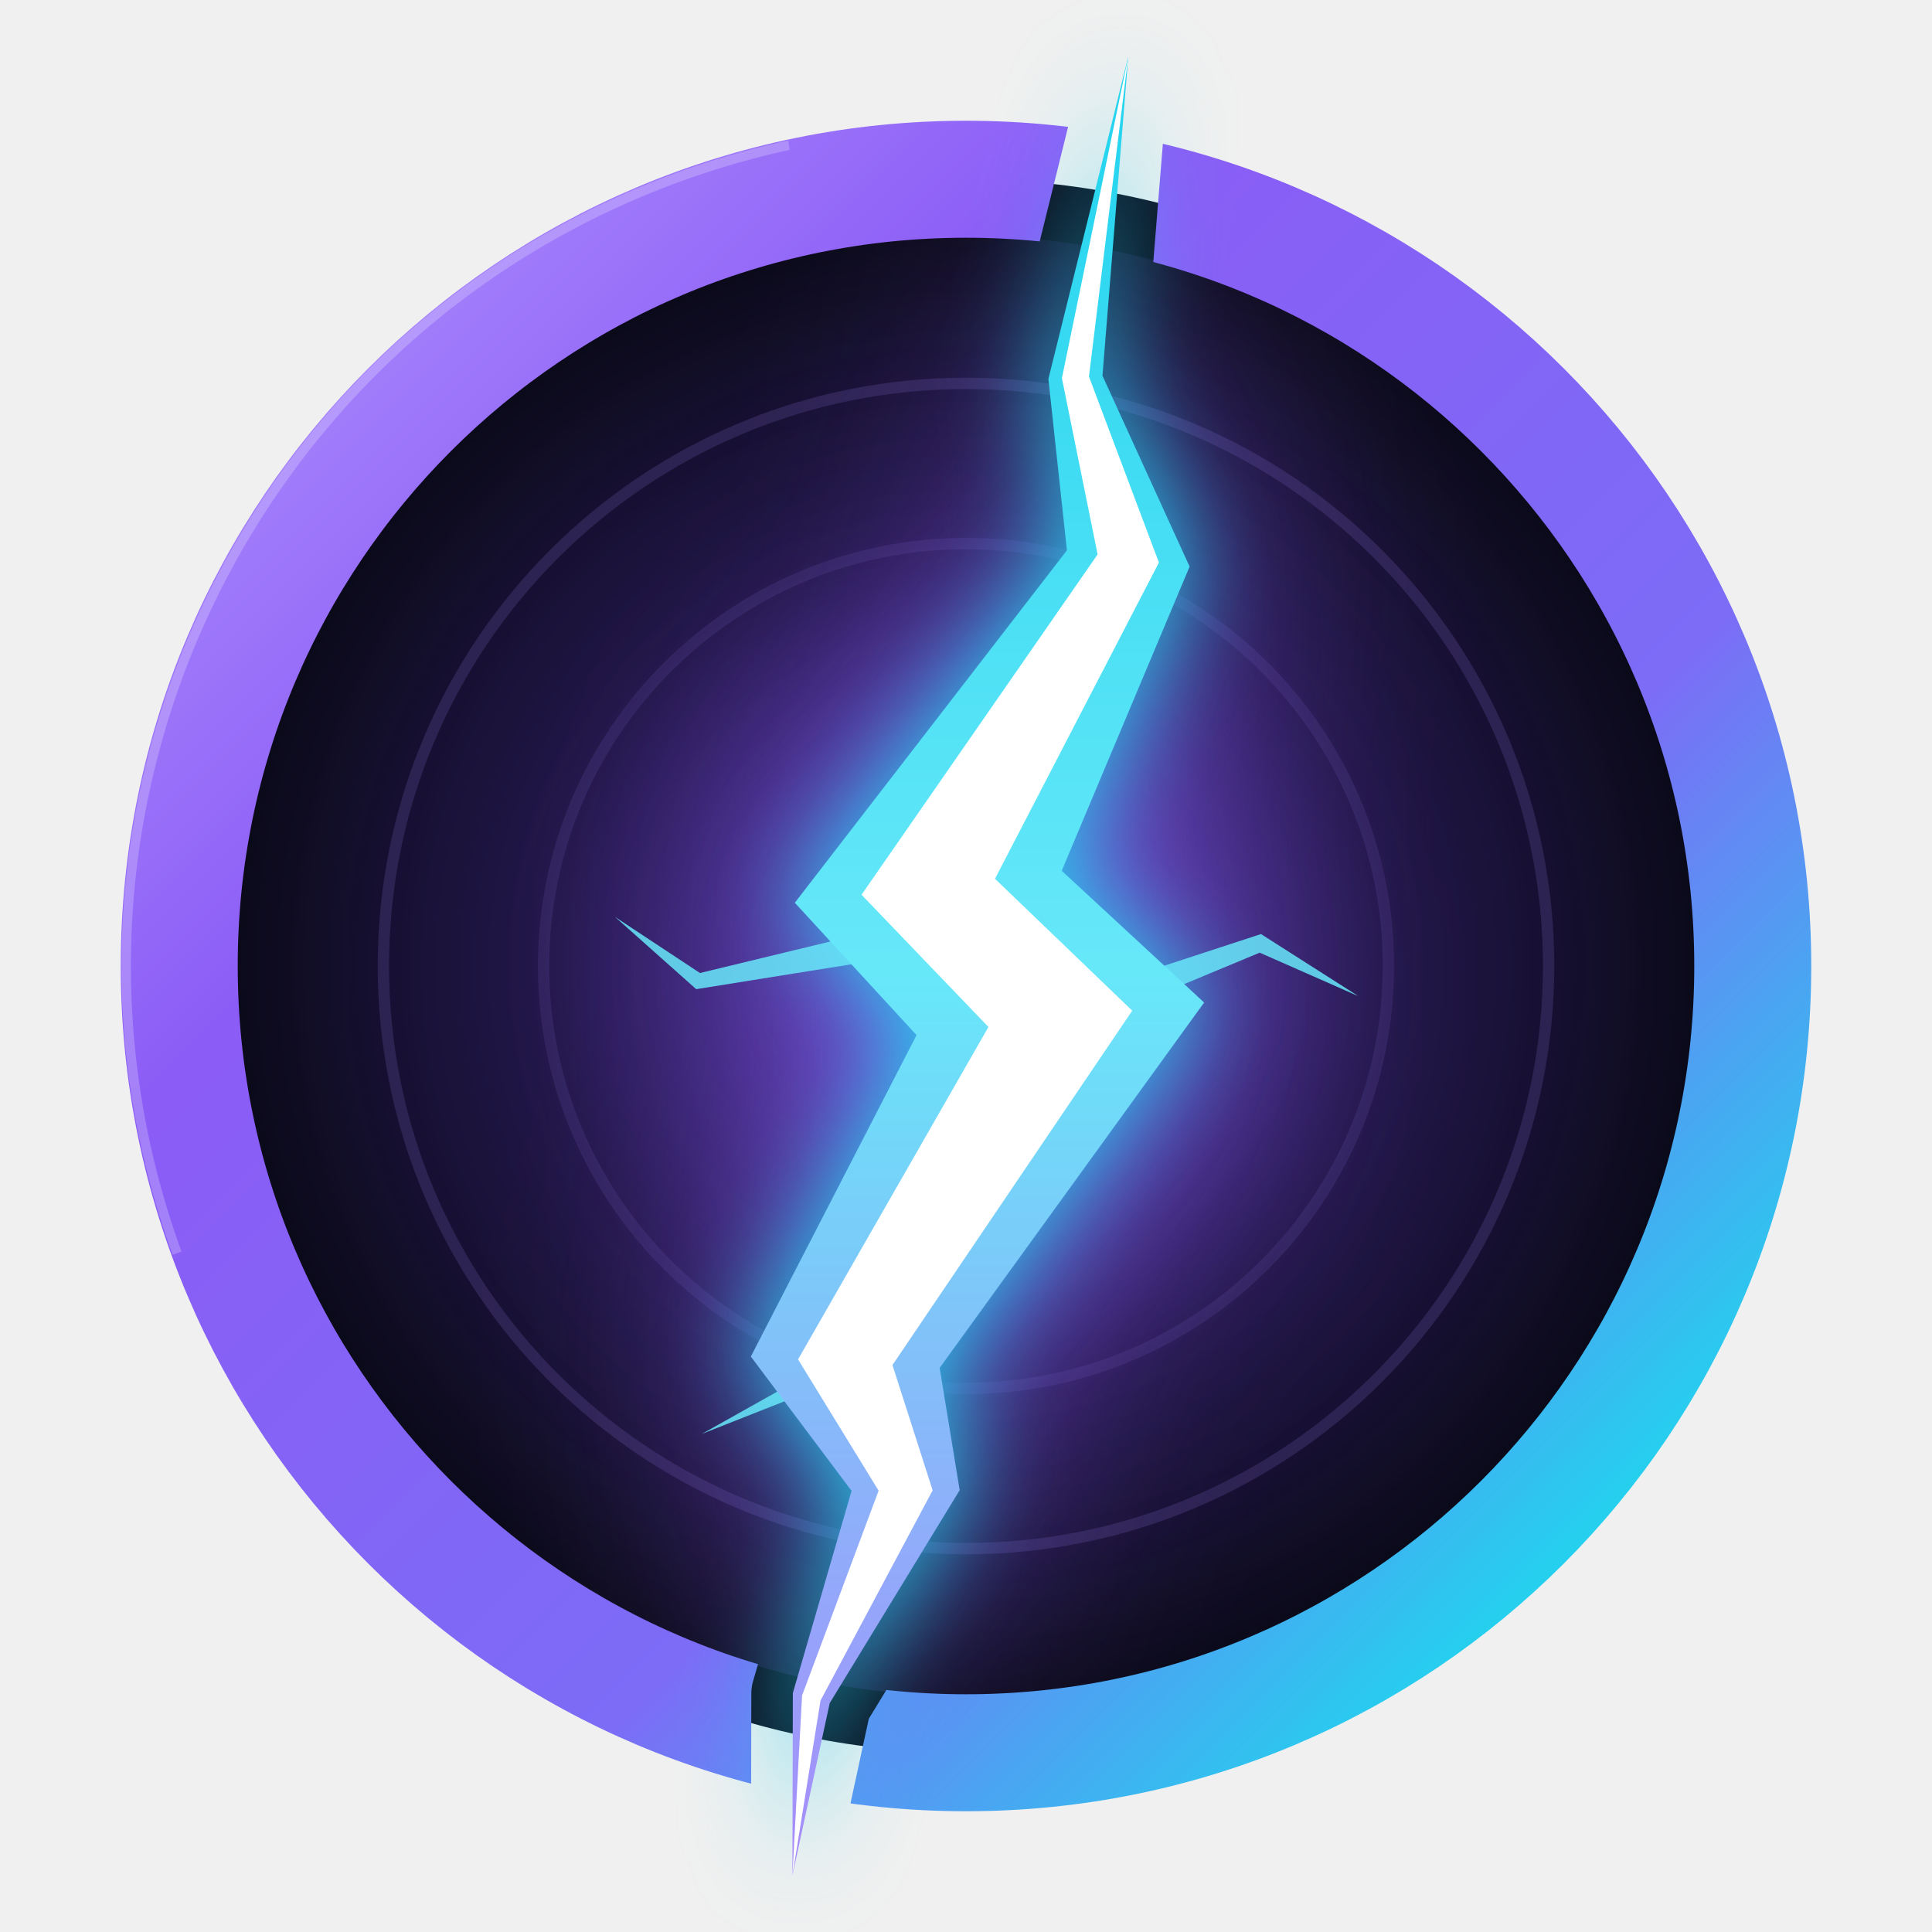
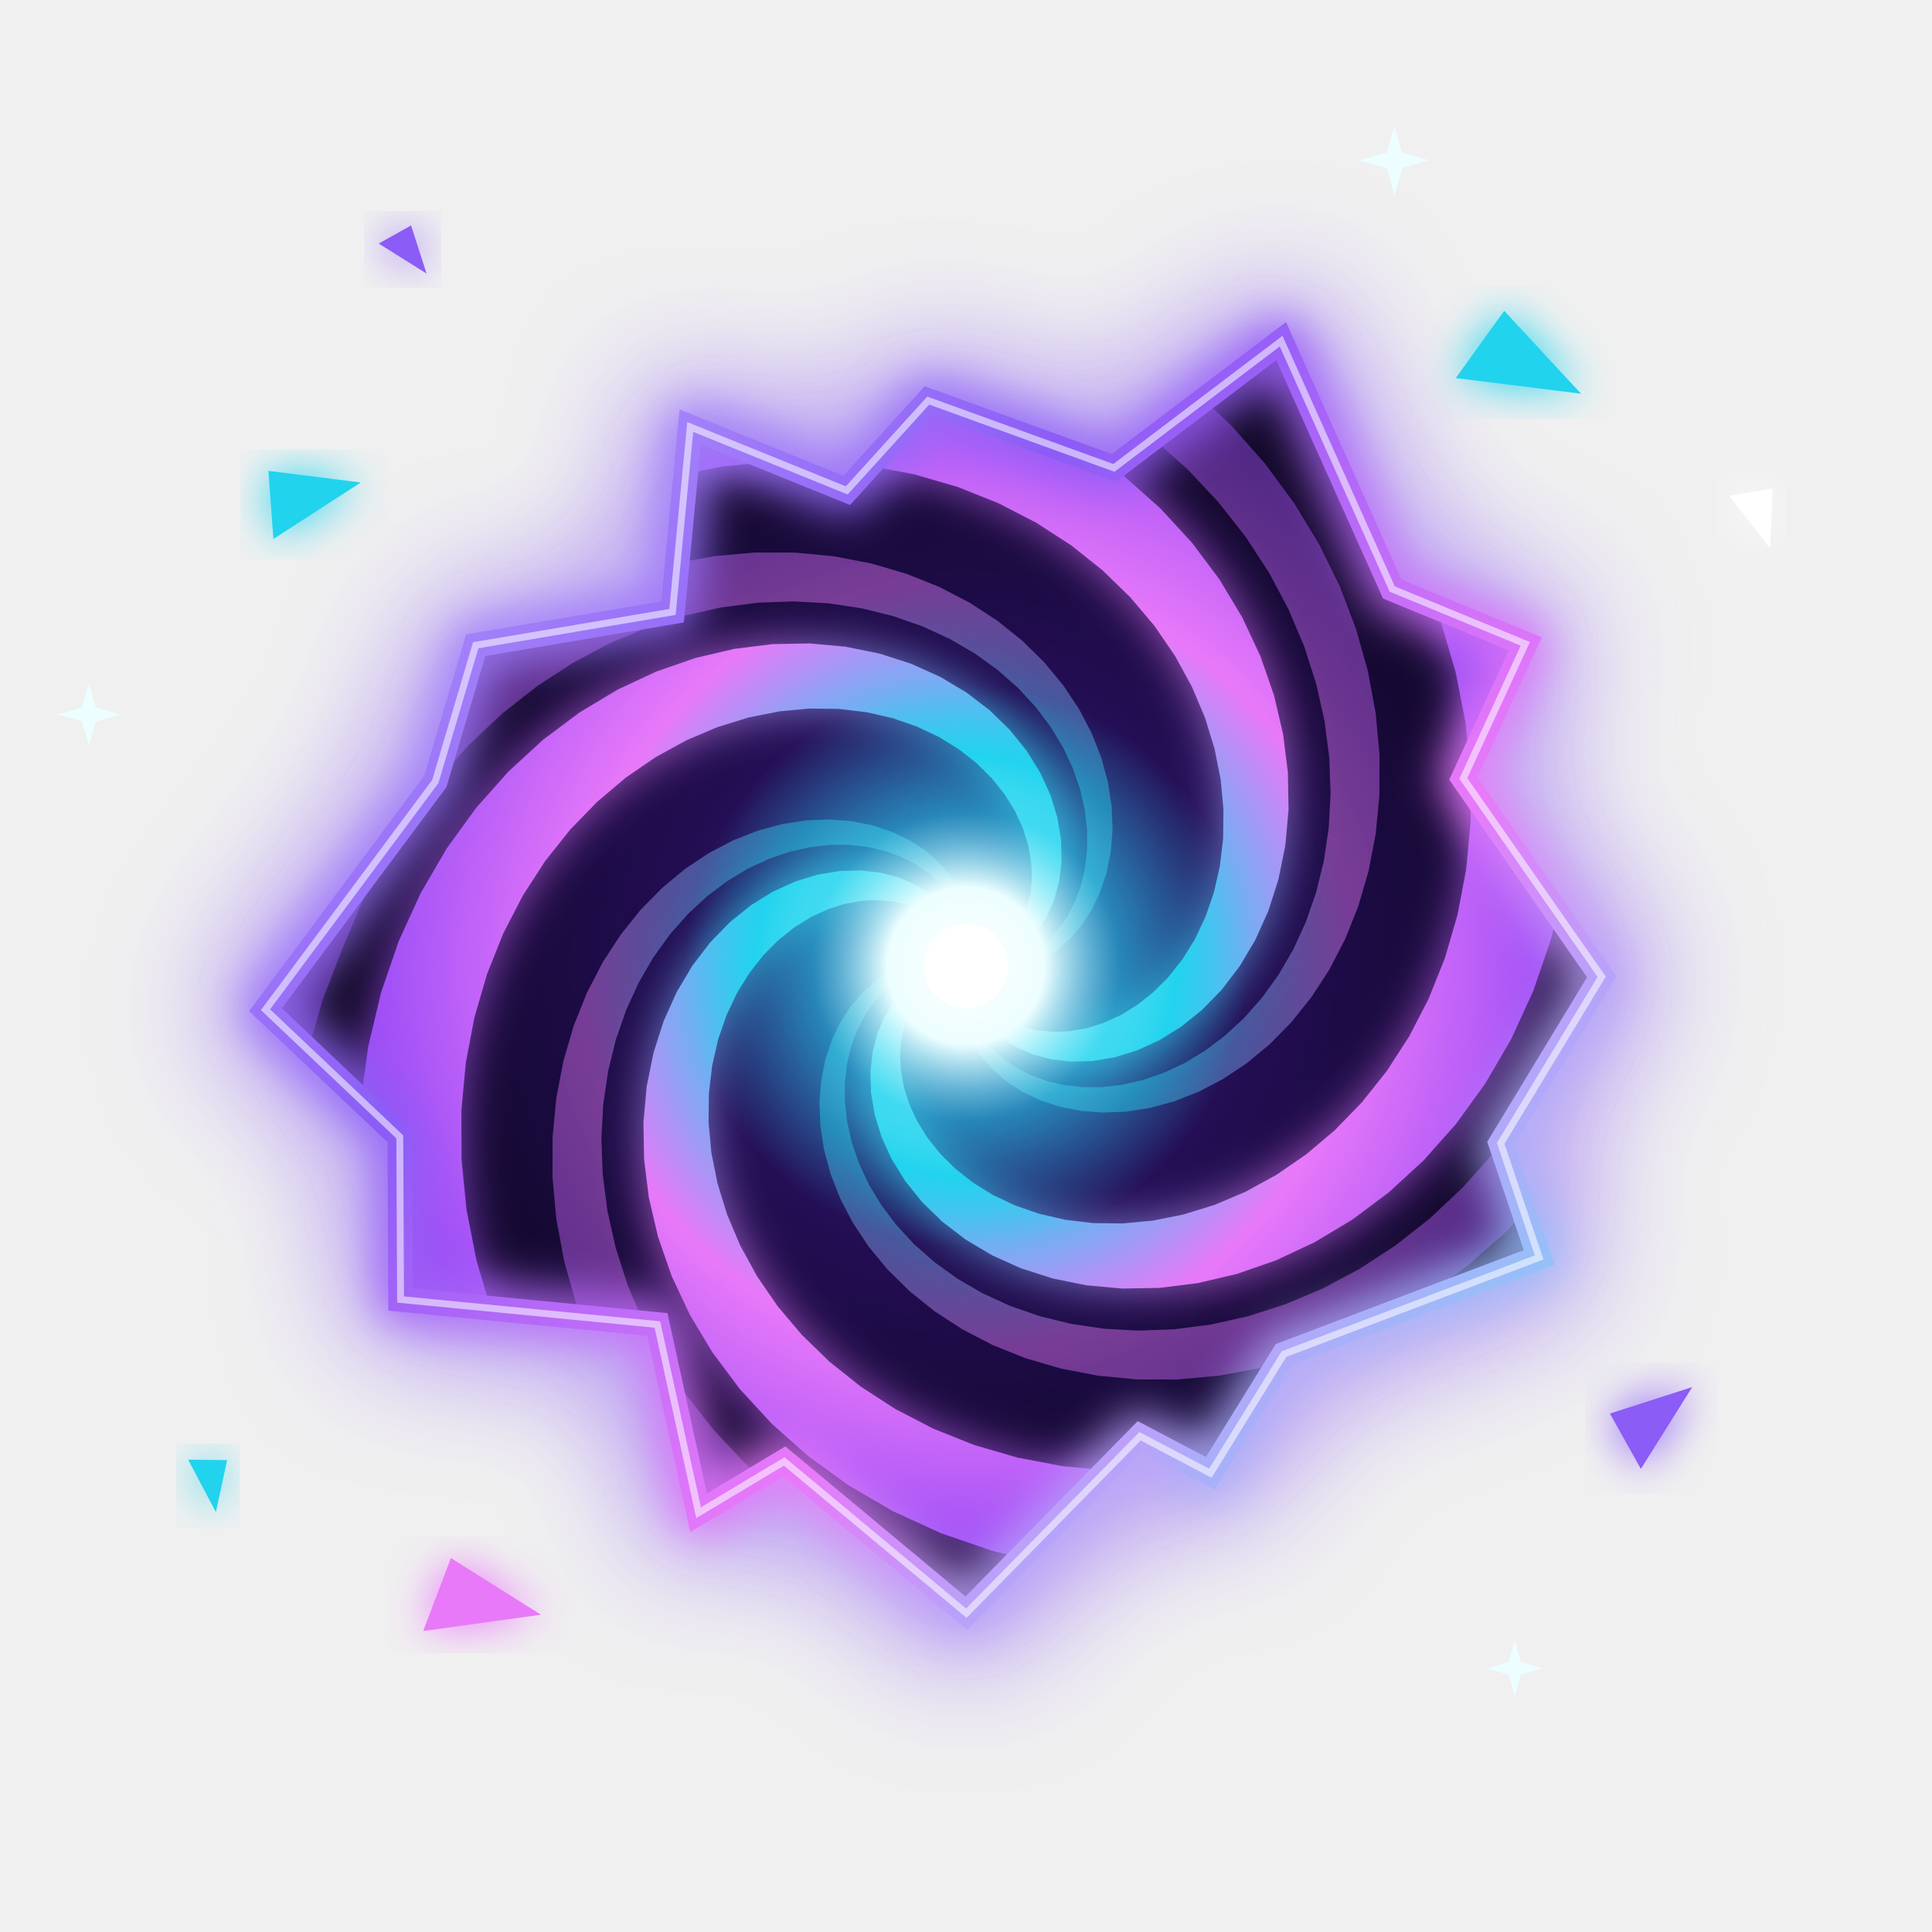
<svg xmlns="http://www.w3.org/2000/svg" viewBox="0 0 1024 1024">
  <defs>
-     <linearGradient id="rfl-ring" x1="64" y1="64" x2="960" y2="960" gradientUnits="userSpaceOnUse">
-       <stop offset="0" stop-color="#B69CFF" />
-       <stop offset="0.3" stop-color="#8B5CF6" />
-       <stop offset="0.62" stop-color="#7C6CF6" />
-       <stop offset="0.86" stop-color="#22D3EE" />
+     <radialGradient id="rfl-space" cx="512" cy="512" r="372" gradientUnits="userSpaceOnUse">
+       <stop offset="0" stop-color="#3B1680" />
+       <stop offset="0.55" stop-color="#1C0B45" />
+       <stop offset="1" stop-color="#0A0617" />
+     </radialGradient>
+     <radialGradient id="rfl-arm" cx="512" cy="512" r="372" gradientUnits="userSpaceOnUse">
+       <stop offset="0" stop-color="#FFFFFF" />
+       <stop offset="0.12" stop-color="#CFFAFE" />
+       <stop offset="0.3" stop-color="#22D3EE" />
+       <stop offset="0.55" stop-color="#E879F9" />
+       <stop offset="0.8" stop-color="#A855F7" />
+       <stop offset="1" stop-color="#7C3AED" />
+     </radialGradient>
+     <radialGradient id="rfl-core" cx="512" cy="512" r="148.8" gradientUnits="userSpaceOnUse">
+       <stop offset="0" stop-color="#FFFFFF" />
+       <stop offset="0.28" stop-color="#ECFEFF" />
+       <stop offset="0.55" stop-color="#22D3EE" stop-opacity="0.6" />
+       <stop offset="1" stop-color="#22D3EE" stop-opacity="0" />
+     </radialGradient>
+     <linearGradient id="rfl-edge" x1="140" y1="140" x2="884" y2="884" gradientUnits="userSpaceOnUse">
+       <stop offset="0" stop-color="#C4B5FD" />
+       <stop offset="0.35" stop-color="#8B5CF6" />
+       <stop offset="0.62" stop-color="#E879F9" />
+       <stop offset="0.92" stop-color="#67E8F9" />
    </linearGradient>
-     <radialGradient id="rfl-portal" cx="512" cy="512" r="386" gradientUnits="userSpaceOnUse">
-       <stop offset="0" stop-color="#2A1766" />
-       <stop offset="0.55" stop-color="#140D33" />
-       <stop offset="1" stop-color="#0B0A1A" />
-     </radialGradient>
-     <linearGradient id="rfl-core" x1="0" y1="40" x2="0" y2="990" gradientUnits="userSpaceOnUse">
-       <stop offset="0" stop-color="#22D3EE" />
-       <stop offset="0.5" stop-color="#67E8F9" />
-       <stop offset="1" stop-color="#A78BFA" />
-     </linearGradient>
-     <mask id="rfl-cut" maskUnits="userSpaceOnUse" x="0" y="0" width="1024" height="1024">
-       <rect width="1024" height="1024" fill="#fff" />
-       <path d="M598 30L555.67 200.86L565.49 291.69L421.27 478.47L485.79 548.64L397.96 719L451.35 790.19L420.23 897.33L420 994L420 994L439.77 902.67L508.65 789.81L498.04 725L638.21 531.36L562.73 461.53L630.51 300.31L584.33 199.14L598 30Z" fill="#000" stroke="#000" stroke-width="44" stroke-linejoin="round" />
-     </mask>
-     <radialGradient id="rfl-bloom" cx="512" cy="512" r="386" gradientUnits="userSpaceOnUse">
-       <stop offset="0" stop-color="#8B5CF6" stop-opacity="0.55" />
-       <stop offset="0.6" stop-color="#8B5CF6" stop-opacity="0.12" />
-       <stop offset="1" stop-color="#8B5CF6" stop-opacity="0" />
-     </radialGradient>
-     <filter id="rfl-glow-wide" x="-60%" y="-30%" width="220%" height="160%" color-interpolation-filters="sRGB">
-       <feGaussianBlur stdDeviation="70" />
+     <clipPath id="rfl-hole">
+       <path d="M491.99 212.32L590.4 247.99L679.03 180.8L737.9 312.2L808.44 341.25L775.6 412.58L848.92 517.72L795.39 605.99L815.78 666.47L680.53 717.7L641.52 780.83L604.26 761.25L512.17 855.02L415.64 774.58L370.27 801.76L348.43 702.01L212.31 688.77L211.89 602.56L140.72 535.16L230.73 414.21L252.14 341.98L356.44 324.34L365.83 226.3L448.78 259.93Z" />
+     </clipPath>
+     <filter id="rfl-glow-wide" x="-30%" y="-30%" width="160%" height="160%" color-interpolation-filters="sRGB">
+       <feGaussianBlur stdDeviation="34" />
    </filter>
-     <filter id="rfl-glow" x="-60%" y="-30%" width="220%" height="160%" color-interpolation-filters="sRGB">
-       <feGaussianBlur stdDeviation="26" />
+     <filter id="rfl-glow" x="-30%" y="-30%" width="160%" height="160%" color-interpolation-filters="sRGB">
+       <feGaussianBlur stdDeviation="12" />
    </filter>
-     <clipPath id="rfl-inside">
-       <circle cx="512" cy="512" r="387" />
-     </clipPath>
  </defs>
-   <circle cx="512" cy="512" r="417" fill="url(#rfl-portal)" />
-   <circle cx="512" cy="512" r="386" fill="url(#rfl-bloom)" />
-   <circle cx="512" cy="512" r="308.8" fill="none" stroke="#A78BFA" stroke-opacity="0.16" stroke-width="6" />
-   <circle cx="512" cy="512" r="223.88" fill="none" stroke="#A78BFA" stroke-opacity="0.11" stroke-width="6" />
-   <g clip-path="url(#rfl-inside)">
-     <path d="M598 30L555.67 200.86L565.49 291.69L421.27 478.47L485.79 548.64L397.96 719L451.35 790.19L420.23 897.33L420 994L420 994L439.77 902.67L508.65 789.81L498.04 725L638.21 531.36L562.73 461.53L630.51 300.31L584.33 199.14L598 30Z" fill="#8B5CF6" opacity="0.95" filter="url(#rfl-glow-wide)" />
+   <path d="M491.99 212.32L590.4 247.99L679.03 180.8L737.9 312.2L808.44 341.25L775.6 412.58L848.92 517.72L795.39 605.99L815.78 666.47L680.53 717.7L641.52 780.83L604.26 761.25L512.17 855.02L415.64 774.58L370.27 801.76L348.43 702.01L212.31 688.77L211.89 602.56L140.72 535.16L230.73 414.21L252.14 341.98L356.44 324.34L365.83 226.3L448.78 259.93Z" fill="none" stroke="#8B5CF6" stroke-width="41.6" stroke-linejoin="round" opacity="0.85" filter="url(#rfl-glow-wide)" />
+   <path d="M491.99 212.32L590.4 247.99L679.03 180.8L737.9 312.2L808.44 341.25L775.6 412.58L848.92 517.72L795.39 605.99L815.78 666.47L680.53 717.7L641.52 780.83L604.26 761.25L512.17 855.02L415.64 774.58L370.27 801.76L348.43 702.01L212.31 688.77L211.89 602.56L140.72 535.16L230.73 414.21L252.14 341.98L356.44 324.34L365.83 226.3L448.78 259.93Z" fill="url(#rfl-space)" />
+   <g clip-path="url(#rfl-hole)">
+     <path d="M869.16 343.39L871.02 375.85L870.15 407.19L866.73 437.49L860.92 466.57L852.91 494.24L842.88 520.36L832.3 545.39L820.32 569.03L806.68 591L791.57 611.18L775.19 629.5L757.74 645.87L739.42 660.26L720.43 672.63L700.98 682.98L681.25 691.3L661.45 697.64L641.76 702.04L622.35 704.55L603.41 705.25L585.08 704.25L567.51 701.63L550.83 697.53L535.16 692.06L520.61 685.37L507.26 677.59L495.19 668.88L484.45 659.39L475.08 649.27L467.1 638.69L460.53 627.79L455.34 616.72L451.52 605.65L449.03 594.7L447.81 584.01L447.8 573.71L448.92 563.92L451.09 554.73L454.2 546.25L458.15 538.56L462.84 531.72L468.14 525.79L473.93 520.82L480.08 516.82L486.45 513.82L492.88 511.79L499.16 510.68L504.77 510.23L504.77 510.23L499.14 509.16L492.46 509.07L485.32 510.11L477.98 512.34L470.67 515.8L463.57 520.51L456.87 526.45L450.75 533.58L445.38 541.84L440.92 551.14L437.5 561.39L435.27 572.46L434.33 584.24L434.79 596.56L436.74 609.29L440.24 622.25L445.34 635.27L452.07 648.18L460.45 660.78L470.48 672.9L482.11 684.36L495.32 694.96L510.03 704.54L526.17 712.91L543.63 719.9L562.29 725.37L582.01 729.15L602.66 731.12L624.05 731.16L646 729.15L668.34 725.01L690.84 718.66L713.31 710.06L735.51 699.17L757.23 685.98L778.25 670.5L798.32 652.76L817.22 632.81L834.73 610.74L850.63 586.63L864.69 560.61L876.3 532.67L884.22 502.8L889.58 471.81L892.27 439.93L892.18 407.41L889.23 374.48L883.39 341.71ZM680.61 869.16L648.15 871.02L616.81 870.15L586.51 866.73L557.43 860.92L529.76 852.91L503.64 842.88L478.61 832.3L454.97 820.32L433 806.68L412.82 791.57L394.5 775.19L378.13 757.74L363.74 739.42L351.37 720.43L341.02 700.98L332.7 681.25L326.36 661.45L321.96 641.76L319.45 622.35L318.75 603.41L319.75 585.08L322.37 567.51L326.47 550.83L331.94 535.16L338.63 520.61L346.41 507.26L355.12 495.19L364.61 484.45L374.73 475.08L385.31 467.1L396.21 460.53L407.28 455.34L418.35 451.52L429.3 449.03L439.99 447.81L450.29 447.8L460.08 448.92L469.27 451.09L477.75 454.2L485.44 458.15L492.28 462.84L498.21 468.14L503.18 473.93L507.18 480.08L510.18 486.45L512.21 492.88L513.32 499.16L513.77 504.77L513.77 504.77L514.84 499.14L514.93 492.46L513.89 485.32L511.66 477.98L508.2 470.67L503.49 463.57L497.55 456.87L490.42 450.75L482.16 445.38L472.86 440.92L462.61 437.5L451.54 435.27L439.76 434.33L427.44 434.79L414.71 436.74L401.75 440.24L388.73 445.34L375.82 452.07L363.22 460.45L351.1 470.48L339.64 482.11L329.04 495.32L319.46 510.03L311.09 526.17L304.1 543.63L298.63 562.29L294.85 582.01L292.88 602.66L292.84 624.05L294.85 646L298.99 668.34L305.34 690.84L313.94 713.31L324.83 735.51L338.02 757.23L353.5 778.25L371.24 798.32L391.19 817.22L413.26 834.73L437.37 850.63L463.39 864.69L491.33 876.3L521.2 884.22L552.19 889.58L584.07 892.27L616.59 892.18L649.52 889.23L682.29 883.39ZM154.84 680.61L152.98 648.15L153.85 616.81L157.27 586.51L163.08 557.43L171.09 529.76L181.12 503.64L191.7 478.61L203.68 454.97L217.32 433L232.43 412.82L248.81 394.5L266.26 378.13L284.58 363.74L303.57 351.37L323.02 341.02L342.75 332.7L362.55 326.36L382.24 321.96L401.65 319.45L420.59 318.75L438.92 319.75L456.49 322.37L473.17 326.47L488.84 331.94L503.39 338.63L516.74 346.41L528.81 355.12L539.55 364.61L548.92 374.73L556.9 385.31L563.47 396.21L568.66 407.28L572.48 418.35L574.97 429.3L576.19 439.99L576.2 450.29L575.08 460.08L572.91 469.27L569.8 477.75L565.85 485.44L561.16 492.28L555.86 498.21L550.07 503.18L543.92 507.18L537.55 510.18L531.12 512.21L524.84 513.32L519.23 513.77L519.23 513.77L524.86 514.84L531.54 514.93L538.68 513.89L546.02 511.66L553.33 508.2L560.43 503.49L567.13 497.55L573.25 490.42L578.62 482.16L583.08 472.86L586.5 462.61L588.73 451.54L589.67 439.76L589.21 427.44L587.26 414.71L583.76 401.75L578.66 388.73L571.93 375.82L563.55 363.22L553.52 351.1L541.89 339.64L528.68 329.04L513.97 319.46L497.83 311.09L480.37 304.1L461.71 298.63L441.99 294.85L421.34 292.88L399.95 292.84L378 294.85L355.66 298.99L333.16 305.34L310.69 313.94L288.49 324.83L266.77 338.02L245.75 353.5L225.68 371.24L206.78 391.19L189.27 413.26L173.37 437.37L159.31 463.39L147.7 491.33L139.78 521.2L134.42 552.19L131.73 584.07L131.82 616.59L134.77 649.52L140.61 682.29ZM343.39 154.84L375.85 152.98L407.19 153.85L437.49 157.27L466.57 163.08L494.24 171.09L520.36 181.12L545.39 191.7L569.03 203.68L591 217.32L611.18 232.43L629.5 248.81L645.87 266.26L660.26 284.58L672.63 303.57L682.98 323.02L691.3 342.75L697.64 362.55L702.04 382.24L704.55 401.65L705.25 420.59L704.25 438.92L701.63 456.49L697.53 473.17L692.06 488.84L685.37 503.39L677.59 516.74L668.88 528.81L659.39 539.55L649.27 548.92L638.69 556.9L627.79 563.47L616.72 568.66L605.65 572.48L594.7 574.97L584.01 576.19L573.71 576.2L563.92 575.08L554.73 572.91L546.25 569.8L538.56 565.85L531.72 561.16L525.79 555.86L520.82 550.07L516.82 543.92L513.82 537.55L511.79 531.12L510.68 524.84L510.23 519.23L510.23 519.23L509.16 524.86L509.07 531.54L510.11 538.68L512.34 546.02L515.8 553.33L520.51 560.43L526.45 567.13L533.58 573.25L541.84 578.62L551.14 583.08L561.39 586.5L572.46 588.73L584.24 589.67L596.56 589.21L609.29 587.26L622.25 583.76L635.27 578.66L648.18 571.93L660.78 563.55L672.9 553.52L684.36 541.89L694.96 528.68L704.54 513.97L712.91 497.83L719.9 480.37L725.37 461.71L729.15 441.99L731.12 421.34L731.16 399.95L729.15 378L725.01 355.66L718.66 333.16L710.06 310.69L699.17 288.49L685.98 266.77L670.5 245.75L652.76 225.68L632.81 206.78L610.74 189.27L586.63 173.37L560.61 159.31L532.67 147.7L502.8 139.78L471.81 134.42L439.93 131.73L407.41 131.82L374.48 134.77L341.71 140.61Z" fill="url(#rfl-arm)" opacity="0.45" />
+     <path d="M642.71 143.96L669.17 167.9L692.15 193.03L712.06 219.33L728.89 246.47L742.66 274.12L753.43 301.97L763.49 329.01L771.47 355.96L776.74 382.85L779.37 409.42L779.46 435.42L777.14 460.61L772.55 484.79L765.85 507.75L757.23 529.32L746.87 549.36L734.99 567.72L721.78 584.31L707.47 599.04L692.29 611.87L676.44 622.74L660.16 631.66L643.66 638.65L627.14 643.73L610.81 646.98L594.85 648.46L579.45 648.27L564.75 646.53L550.9 643.37L538.03 638.92L526.25 633.34L515.65 626.78L506.28 619.41L498.21 611.39L491.45 602.89L486.01 594.07L481.89 585.1L479.06 576.13L477.47 567.3L477.07 558.76L477.78 550.62L479.51 543L482.18 536.01L485.68 529.73L489.88 524.24L494.65 519.6L499.76 515.85L504.61 512.9L504.61 512.9L498.77 513.56L492.27 515.79L485.73 519.44L479.49 524.5L473.83 530.91L468.98 538.57L465.16 547.36L462.56 557.15L461.34 567.75L461.64 578.98L463.57 590.63L467.2 602.49L472.59 614.34L479.76 625.94L488.7 637.06L499.38 647.47L511.74 656.95L525.7 665.27L541.13 672.22L557.91 677.6L575.87 681.24L594.82 682.96L614.56 682.61L634.87 680.07L655.52 675.23L676.24 668.03L696.78 658.41L716.87 646.35L736.24 631.85L754.6 614.96L771.69 595.74L787.23 574.29L800.97 550.74L812.64 525.24L822.01 497.97L828.87 469.16L833.01 439.04L834.25 407.86L832.43 375.9L827.45 343.48L819.19 310.9L806.9 278.79L789.18 248.5L768.3 219.64L744.4 192.55L717.65 167.54L688.23 144.9L656.81 125.24ZM880.04 642.71L856.1 669.17L830.97 692.15L804.67 712.06L777.53 728.89L749.88 742.66L722.03 753.43L694.99 763.49L668.04 771.47L641.15 776.74L614.58 779.37L588.58 779.46L563.39 777.14L539.21 772.55L516.25 765.85L494.68 757.23L474.64 746.87L456.28 734.99L439.69 721.78L424.96 707.47L412.13 692.29L401.26 676.44L392.34 660.16L385.35 643.66L380.27 627.14L377.02 610.81L375.54 594.85L375.73 579.45L377.47 564.75L380.63 550.9L385.08 538.03L390.66 526.25L397.22 515.65L404.59 506.28L412.61 498.21L421.11 491.45L429.93 486.01L438.9 481.89L447.87 479.06L456.7 477.47L465.24 477.07L473.38 477.78L481 479.51L487.99 482.18L494.27 485.68L499.76 489.88L504.4 494.65L508.15 499.76L511.1 504.61L511.1 504.61L510.44 498.77L508.21 492.27L504.56 485.73L499.5 479.49L493.09 473.83L485.43 468.98L476.64 465.16L466.85 462.56L456.25 461.34L445.02 461.64L433.37 463.57L421.51 467.2L409.66 472.59L398.06 479.76L386.94 488.7L376.53 499.38L367.05 511.74L358.73 525.7L351.78 541.13L346.4 557.91L342.76 575.87L341.04 594.82L341.39 614.56L343.93 634.87L348.77 655.52L355.97 676.24L365.59 696.78L377.65 716.87L392.15 736.24L409.04 754.6L428.26 771.69L449.71 787.23L473.26 800.97L498.76 812.64L526.03 822.01L554.84 828.87L584.96 833.01L616.14 834.25L648.1 832.43L680.52 827.45L713.1 819.19L745.21 806.9L775.5 789.18L804.36 768.3L831.45 744.4L856.46 717.65L879.1 688.23L898.76 656.81ZM381.29 880.04L354.83 856.1L331.85 830.97L311.94 804.67L295.11 777.53L281.34 749.88L270.57 722.03L260.51 694.99L252.53 668.04L247.26 641.15L244.63 614.58L244.54 588.58L246.86 563.39L251.45 539.21L258.15 516.25L266.77 494.68L277.13 474.64L289.01 456.28L302.22 439.69L316.53 424.96L331.71 412.13L347.56 401.26L363.84 392.34L380.34 385.35L396.86 380.27L413.19 377.02L429.15 375.54L444.55 375.73L459.25 377.47L473.1 380.63L485.97 385.08L497.75 390.66L508.35 397.22L517.72 404.59L525.79 412.61L532.55 421.11L537.99 429.93L542.11 438.9L544.94 447.87L546.53 456.7L546.93 465.24L546.22 473.38L544.49 481L541.82 487.99L538.32 494.27L534.12 499.76L529.35 504.4L524.24 508.15L519.39 511.1L519.39 511.1L525.23 510.44L531.73 508.21L538.27 504.56L544.51 499.5L550.17 493.09L555.02 485.43L558.84 476.64L561.44 466.85L562.66 456.25L562.36 445.02L560.43 433.37L556.8 421.51L551.41 409.66L544.24 398.06L535.3 386.94L524.62 376.53L512.26 367.05L498.3 358.73L482.87 351.78L466.09 346.4L448.13 342.76L429.18 341.04L409.44 341.39L389.13 343.93L368.48 348.77L347.76 355.97L327.22 365.59L307.13 377.65L287.76 392.15L269.4 409.04L252.31 428.26L236.77 449.71L223.03 473.26L211.36 498.76L201.99 526.03L195.13 554.84L190.99 584.96L189.75 616.14L191.57 648.1L196.55 680.52L204.81 713.1L217.1 745.21L234.82 775.5L255.7 804.36L279.6 831.45L306.35 856.46L335.77 879.1L367.19 898.76ZM143.96 381.29L167.9 354.83L193.03 331.85L219.33 311.94L246.47 295.11L274.12 281.34L301.97 270.57L329.01 260.51L355.96 252.53L382.85 247.26L409.42 244.63L435.42 244.54L460.61 246.86L484.79 251.45L507.75 258.15L529.32 266.77L549.36 277.13L567.72 289.01L584.31 302.22L599.04 316.53L611.87 331.71L622.74 347.56L631.66 363.84L638.65 380.34L643.73 396.86L646.98 413.19L648.46 429.15L648.27 444.55L646.53 459.25L643.37 473.1L638.92 485.97L633.34 497.75L626.78 508.35L619.41 517.72L611.39 525.79L602.89 532.55L594.07 537.99L585.1 542.11L576.13 544.94L567.3 546.53L558.76 546.93L550.62 546.22L543 544.49L536.01 541.82L529.73 538.32L524.24 534.12L519.6 529.35L515.85 524.24L512.9 519.39L512.9 519.39L513.56 525.23L515.79 531.73L519.44 538.27L524.5 544.51L530.91 550.17L538.57 555.02L547.36 558.84L557.15 561.44L567.75 562.66L578.98 562.36L590.63 560.43L602.49 556.8L614.34 551.41L625.94 544.24L637.06 535.3L647.47 524.62L656.95 512.26L665.27 498.3L672.22 482.87L677.6 466.09L681.24 448.13L682.96 429.18L682.61 409.44L680.07 389.13L675.23 368.48L668.03 347.76L658.41 327.22L646.35 307.13L631.85 287.76L614.96 269.4L595.74 252.31L574.29 236.77L550.74 223.03L525.24 211.36L497.97 201.99L469.16 195.13L439.04 190.99L407.86 189.75L375.9 191.57L343.48 196.55L310.9 204.81L278.79 217.1L248.5 234.82L219.64 255.7L192.55 279.6L167.54 306.35L144.9 335.77L125.24 367.19Z" fill="url(#rfl-arm)" opacity="0.7" filter="url(#rfl-glow)" />
+     <path d="M642.71 143.96L669.17 167.9L692.15 193.03L712.06 219.33L728.89 246.47L742.66 274.12L753.43 301.97L763.49 329.01L771.47 355.96L776.74 382.85L779.37 409.42L779.46 435.42L777.14 460.61L772.55 484.79L765.85 507.75L757.23 529.32L746.87 549.36L734.99 567.72L721.78 584.31L707.47 599.04L692.29 611.87L676.44 622.74L660.16 631.66L643.66 638.65L627.14 643.73L610.81 646.98L594.85 648.46L579.45 648.27L564.75 646.53L550.9 643.37L538.03 638.92L526.25 633.34L515.65 626.78L506.28 619.41L498.21 611.39L491.45 602.89L486.01 594.07L481.89 585.1L479.06 576.13L477.47 567.3L477.07 558.76L477.78 550.62L479.51 543L482.18 536.01L485.68 529.73L489.88 524.24L494.65 519.6L499.76 515.85L504.61 512.9L504.61 512.9L498.77 513.56L492.27 515.79L485.73 519.44L479.49 524.5L473.83 530.91L468.98 538.57L465.16 547.36L462.56 557.15L461.34 567.75L461.64 578.98L463.57 590.63L467.2 602.49L472.59 614.34L479.76 625.94L488.7 637.06L499.38 647.47L511.74 656.95L525.7 665.27L541.13 672.22L557.91 677.6L575.87 681.24L594.82 682.96L614.56 682.61L634.87 680.07L655.52 675.23L676.24 668.03L696.78 658.41L716.87 646.35L736.24 631.85L754.6 614.96L771.69 595.74L787.23 574.29L800.97 550.74L812.64 525.24L822.01 497.97L828.87 469.16L833.01 439.04L834.25 407.86L832.43 375.9L827.45 343.48L819.19 310.9L806.9 278.79L789.18 248.5L768.3 219.64L744.4 192.55L717.65 167.54L688.23 144.9L656.81 125.24ZM880.04 642.71L856.1 669.17L830.97 692.15L804.67 712.06L777.53 728.89L749.88 742.66L722.03 753.43L694.99 763.49L668.04 771.47L641.15 776.74L614.58 779.37L588.58 779.46L563.39 777.14L539.21 772.55L516.25 765.85L494.68 757.23L474.64 746.87L456.28 734.99L439.69 721.78L424.96 707.47L412.13 692.29L401.26 676.44L392.34 660.16L385.35 643.66L380.27 627.14L377.02 610.81L375.54 594.85L375.73 579.45L377.47 564.75L380.63 550.9L385.08 538.03L390.66 526.25L397.22 515.65L404.59 506.28L412.61 498.21L421.11 491.45L429.93 486.01L438.9 481.89L447.87 479.06L456.7 477.47L465.24 477.07L473.38 477.78L481 479.51L487.99 482.18L494.27 485.68L499.76 489.88L504.4 494.65L508.15 499.76L511.1 504.61L511.1 504.61L510.44 498.77L508.21 492.27L504.56 485.73L499.5 479.49L493.09 473.83L485.43 468.98L476.64 465.16L466.85 462.56L456.25 461.34L445.02 461.64L433.37 463.57L421.51 467.2L409.66 472.59L398.06 479.76L386.94 488.7L376.53 499.38L367.05 511.74L358.73 525.7L351.78 541.13L346.4 557.91L342.76 575.87L341.04 594.82L341.39 614.56L343.93 634.87L348.77 655.52L355.97 676.24L365.59 696.78L377.65 716.87L392.15 736.24L409.04 754.6L428.26 771.69L449.71 787.23L473.26 800.97L498.76 812.64L526.03 822.01L554.84 828.87L584.96 833.01L616.14 834.25L648.1 832.43L680.52 827.45L713.1 819.19L745.21 806.9L775.5 789.18L804.36 768.3L831.45 744.4L856.46 717.65L879.1 688.23L898.76 656.81ZM381.29 880.04L354.83 856.1L331.85 830.97L311.94 804.67L295.11 777.53L281.34 749.88L270.57 722.03L260.51 694.99L252.53 668.04L247.26 641.15L244.63 614.58L244.54 588.58L246.86 563.39L251.45 539.21L258.15 516.25L266.77 494.68L277.13 474.64L289.01 456.28L302.22 439.69L316.53 424.96L331.71 412.13L347.56 401.26L363.84 392.34L380.34 385.35L396.86 380.27L413.19 377.02L429.15 375.54L444.55 375.73L459.25 377.47L473.1 380.63L485.97 385.08L497.75 390.66L508.35 397.22L517.72 404.59L525.79 412.61L532.55 421.11L537.99 429.93L542.11 438.9L544.94 447.87L546.53 456.7L546.93 465.24L546.22 473.38L544.49 481L541.82 487.99L538.32 494.27L534.12 499.76L529.35 504.4L524.24 508.15L519.39 511.1L519.39 511.1L525.23 510.44L531.73 508.21L538.27 504.56L544.51 499.5L550.17 493.09L555.02 485.43L558.84 476.64L561.44 466.85L562.66 456.25L562.36 445.02L560.43 433.37L556.8 421.51L551.41 409.66L544.24 398.06L535.3 386.94L524.62 376.53L512.26 367.05L498.3 358.73L482.87 351.78L466.09 346.4L448.13 342.76L429.18 341.04L409.44 341.39L389.13 343.93L368.48 348.77L347.76 355.97L327.22 365.59L307.13 377.65L287.76 392.15L269.4 409.04L252.31 428.26L236.77 449.71L223.03 473.26L211.36 498.76L201.99 526.03L195.13 554.84L190.99 584.96L189.75 616.14L191.57 648.1L196.55 680.52L204.81 713.1L217.1 745.21L234.82 775.5L255.7 804.36L279.6 831.45L306.35 856.46L335.77 879.1L367.19 898.76ZM143.96 381.29L167.9 354.83L193.03 331.85L219.33 311.94L246.47 295.11L274.12 281.34L301.97 270.57L329.01 260.51L355.96 252.53L382.85 247.26L409.42 244.63L435.42 244.54L460.61 246.86L484.79 251.45L507.75 258.15L529.32 266.77L549.36 277.13L567.72 289.01L584.31 302.22L599.04 316.53L611.87 331.71L622.74 347.56L631.66 363.84L638.65 380.34L643.73 396.86L646.98 413.19L648.46 429.15L648.27 444.55L646.53 459.25L643.37 473.1L638.92 485.97L633.34 497.75L626.78 508.35L619.41 517.72L611.39 525.79L602.89 532.55L594.07 537.99L585.1 542.11L576.13 544.94L567.3 546.53L558.76 546.93L550.62 546.22L543 544.49L536.01 541.82L529.73 538.32L524.24 534.12L519.6 529.35L515.85 524.24L512.9 519.39L512.9 519.39L513.56 525.23L515.79 531.73L519.44 538.27L524.5 544.51L530.91 550.17L538.57 555.02L547.36 558.84L557.15 561.44L567.75 562.66L578.98 562.36L590.63 560.43L602.49 556.8L614.34 551.41L625.94 544.24L637.06 535.3L647.47 524.62L656.95 512.26L665.27 498.3L672.22 482.87L677.6 466.09L681.24 448.13L682.96 429.18L682.61 409.44L680.07 389.13L675.23 368.48L668.03 347.76L658.41 327.22L646.35 307.13L631.85 287.76L614.96 269.4L595.74 252.31L574.29 236.77L550.74 223.03L525.24 211.36L497.97 201.99L469.16 195.13L439.04 190.99L407.86 189.75L375.9 191.57L343.48 196.55L310.9 204.81L278.79 217.1L248.5 234.82L219.64 255.7L192.55 279.6L167.54 306.35L144.9 335.77L125.24 367.19Z" fill="url(#rfl-arm)" />
+     <circle cx="512" cy="512" r="148.8" fill="url(#rfl-core)" />
+     <circle cx="512" cy="512" r="22.32" fill="#FFFFFF" />
  </g>
-   <circle cx="512" cy="512" r="417" fill="none" stroke="url(#rfl-ring)" stroke-width="62" mask="url(#rfl-cut)" />
-   <circle cx="512" cy="512" r="445" fill="none" stroke="#FFFFFF" stroke-opacity="0.22" stroke-width="5" stroke-dasharray="774.09 2040.78" transform="rotate(-200 512 512)" mask="url(#rfl-cut)" />
-   <path d="M598 30L555.67 200.86L565.49 291.69L421.27 478.47L485.79 548.64L397.96 719L451.35 790.19L420.23 897.33L420 994L420 994L439.77 902.67L508.65 789.81L498.04 725L638.21 531.36L562.73 461.53L630.51 300.31L584.33 199.14L598 30Z" fill="#22D3EE" filter="url(#rfl-glow)" />
-   <path d="M563.13 548.44L667.66 504.93L720 528L720 528L668.34 495.07L556.87 531.56ZM468.43 492.16L371 515.72L326 486L326 486L369 524.28L471.57 507.84ZM449.43 716.58L372 760L372 760L454.57 727.42Z" fill="#67E8F9" opacity="0.85" />
-   <path d="M598 30L555.67 200.86L565.49 291.69L421.27 478.47L485.79 548.64L397.96 719L451.35 790.19L420.23 897.33L420 994L420 994L439.77 902.67L508.65 789.81L498.04 725L638.21 531.36L562.73 461.53L630.51 300.31L584.33 199.14L598 30Z" fill="url(#rfl-core)" />
-   <path d="M598 30L562.83 200.43L581.75 293.85L456.63 474.23L523.89 544.32L422.98 720.5L465.68 790.09L425.11 898.67L420 994L420 994L434.89 901.33L494.32 789.91L473.02 723.5L600.11 535.68L527.37 465.77L614.25 298.15L577.17 199.57L598 30Z" fill="#FFFFFF" />
+   <path d="M491.99 212.32L590.4 247.99L679.03 180.8L737.9 312.2L808.44 341.25L775.6 412.58L848.92 517.72L795.39 605.99L815.78 666.47L680.53 717.7L641.52 780.83L604.26 761.25L512.17 855.02L415.64 774.58L370.27 801.76L348.43 702.01L212.31 688.77L211.89 602.56L140.72 535.16L230.73 414.21L252.14 341.98L356.44 324.34L365.83 226.3L448.78 259.93Z" fill="none" stroke="url(#rfl-edge)" stroke-width="23.4" stroke-linejoin="round" filter="url(#rfl-glow)" />
+   <path d="M491.99 212.32L590.4 247.99L679.03 180.8L737.9 312.2L808.44 341.25L775.6 412.58L848.92 517.72L795.39 605.99L815.78 666.47L680.53 717.7L641.52 780.83L604.26 761.25L512.17 855.02L415.64 774.58L370.27 801.76L348.43 702.01L212.31 688.77L211.89 602.56L140.72 535.16L230.73 414.21L252.14 341.98L356.44 324.34L365.83 226.3L448.78 259.93Z" fill="none" stroke="url(#rfl-edge)" stroke-width="13" stroke-linejoin="miter" />
+   <path d="M491.99 212.32L590.4 247.99L679.03 180.8L737.9 312.2L808.44 341.25L775.6 412.58L848.92 517.72L795.39 605.99L815.78 666.47L680.53 717.7L641.52 780.83L604.26 761.25L512.17 855.02L415.64 774.58L370.27 801.76L348.43 702.01L212.31 688.77L211.89 602.56L140.72 535.16L230.73 414.21L252.14 341.98L356.44 324.34L365.83 226.3L448.78 259.93Z" fill="none" stroke="#FFFFFF" stroke-opacity="0.55" stroke-width="3.64" stroke-linejoin="miter" />
+   <path d="M838 208.69L771.57 200.39L797.26 164.75Z" fill="#22D3EE" filter="url(#rfl-glow)" />
+   <path d="M838 208.69L771.57 200.39L797.26 164.75Z" fill="#22D3EE" />
+   <path d="M938.25 290.65L916.49 262.67L939.45 258.95Z" fill="#FFFFFF" filter="url(#rfl-glow)" />
+   <path d="M938.25 290.65L916.49 262.67L939.45 258.95Z" fill="#FFFFFF" />
+   <path d="M896.91 735.18L869.69 778.54L853.29 749.21Z" fill="#8B5CF6" filter="url(#rfl-glow)" />
+   <path d="M896.91 735.18L869.69 778.54L853.29 749.21Z" fill="#8B5CF6" />
+   <path d="M286.72 855.83L224.31 864.47L238.98 825.8Z" fill="#E879F9" filter="url(#rfl-glow)" />
+   <path d="M286.72 855.83L224.31 864.47L238.98 825.8Z" fill="#E879F9" />
+   <path d="M114.44 801.48L99.7 773.63L120.38 773.91Z" fill="#22D3EE" filter="url(#rfl-glow)" />
+   <path d="M114.44 801.48L99.7 773.63L120.38 773.91Z" fill="#22D3EE" />
+   <path d="M191.22 255.73L144.92 285.66L142.26 249.57Z" fill="#22D3EE" filter="url(#rfl-glow)" />
+   <path d="M191.22 255.73L144.92 285.66L142.26 249.57Z" fill="#22D3EE" />
+   <path d="M226.08 145L200.73 129.08L217.87 119.49Z" fill="#8B5CF6" filter="url(#rfl-glow)" />
+   <path d="M226.08 145L200.73 129.08L217.87 119.49Z" fill="#8B5CF6" />
+   <path d="M739.04 66.41L743.13 80.91L757.64 85.01L743.13 89.1L739.04 103.61L734.94 89.1L720.44 85.01L734.94 80.91Z" fill="#ECFEFF" />
+   <path d="M802.86 869.41L806.14 881.01L817.74 884.29L806.14 887.56L802.86 899.17L799.59 887.56L787.98 884.29L799.59 881.01Z" fill="#ECFEFF" />
+   <path d="M47.13 361.96L50.82 375.02L63.87 378.7L50.82 382.38L47.13 395.44L43.45 382.38L30.39 378.7L43.45 375.02Z" fill="#ECFEFF" />
</svg>
